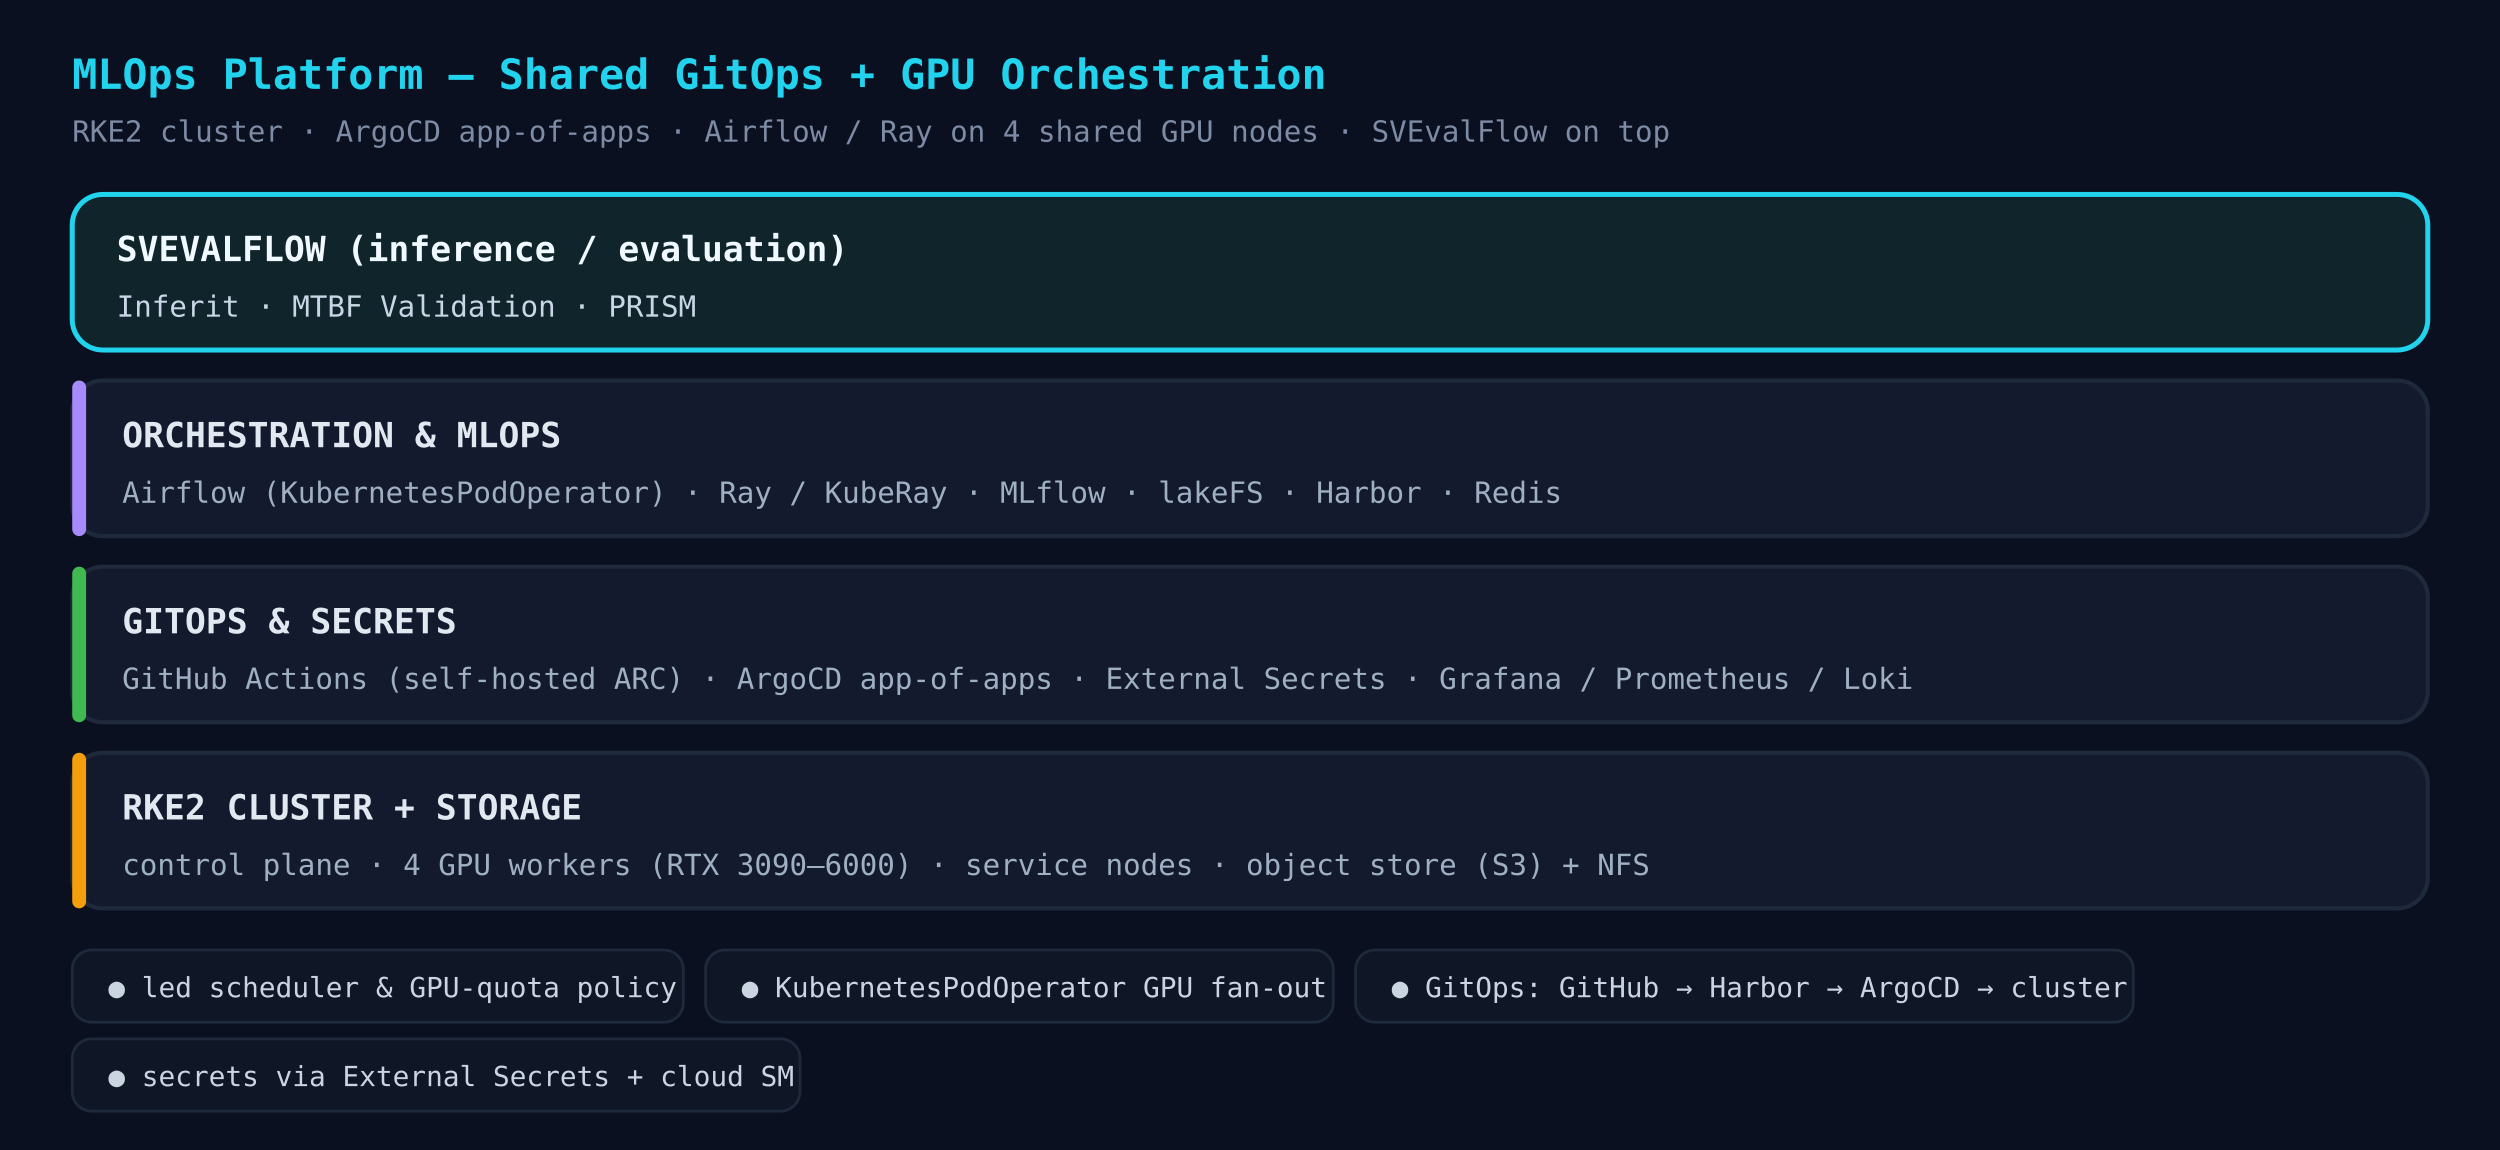
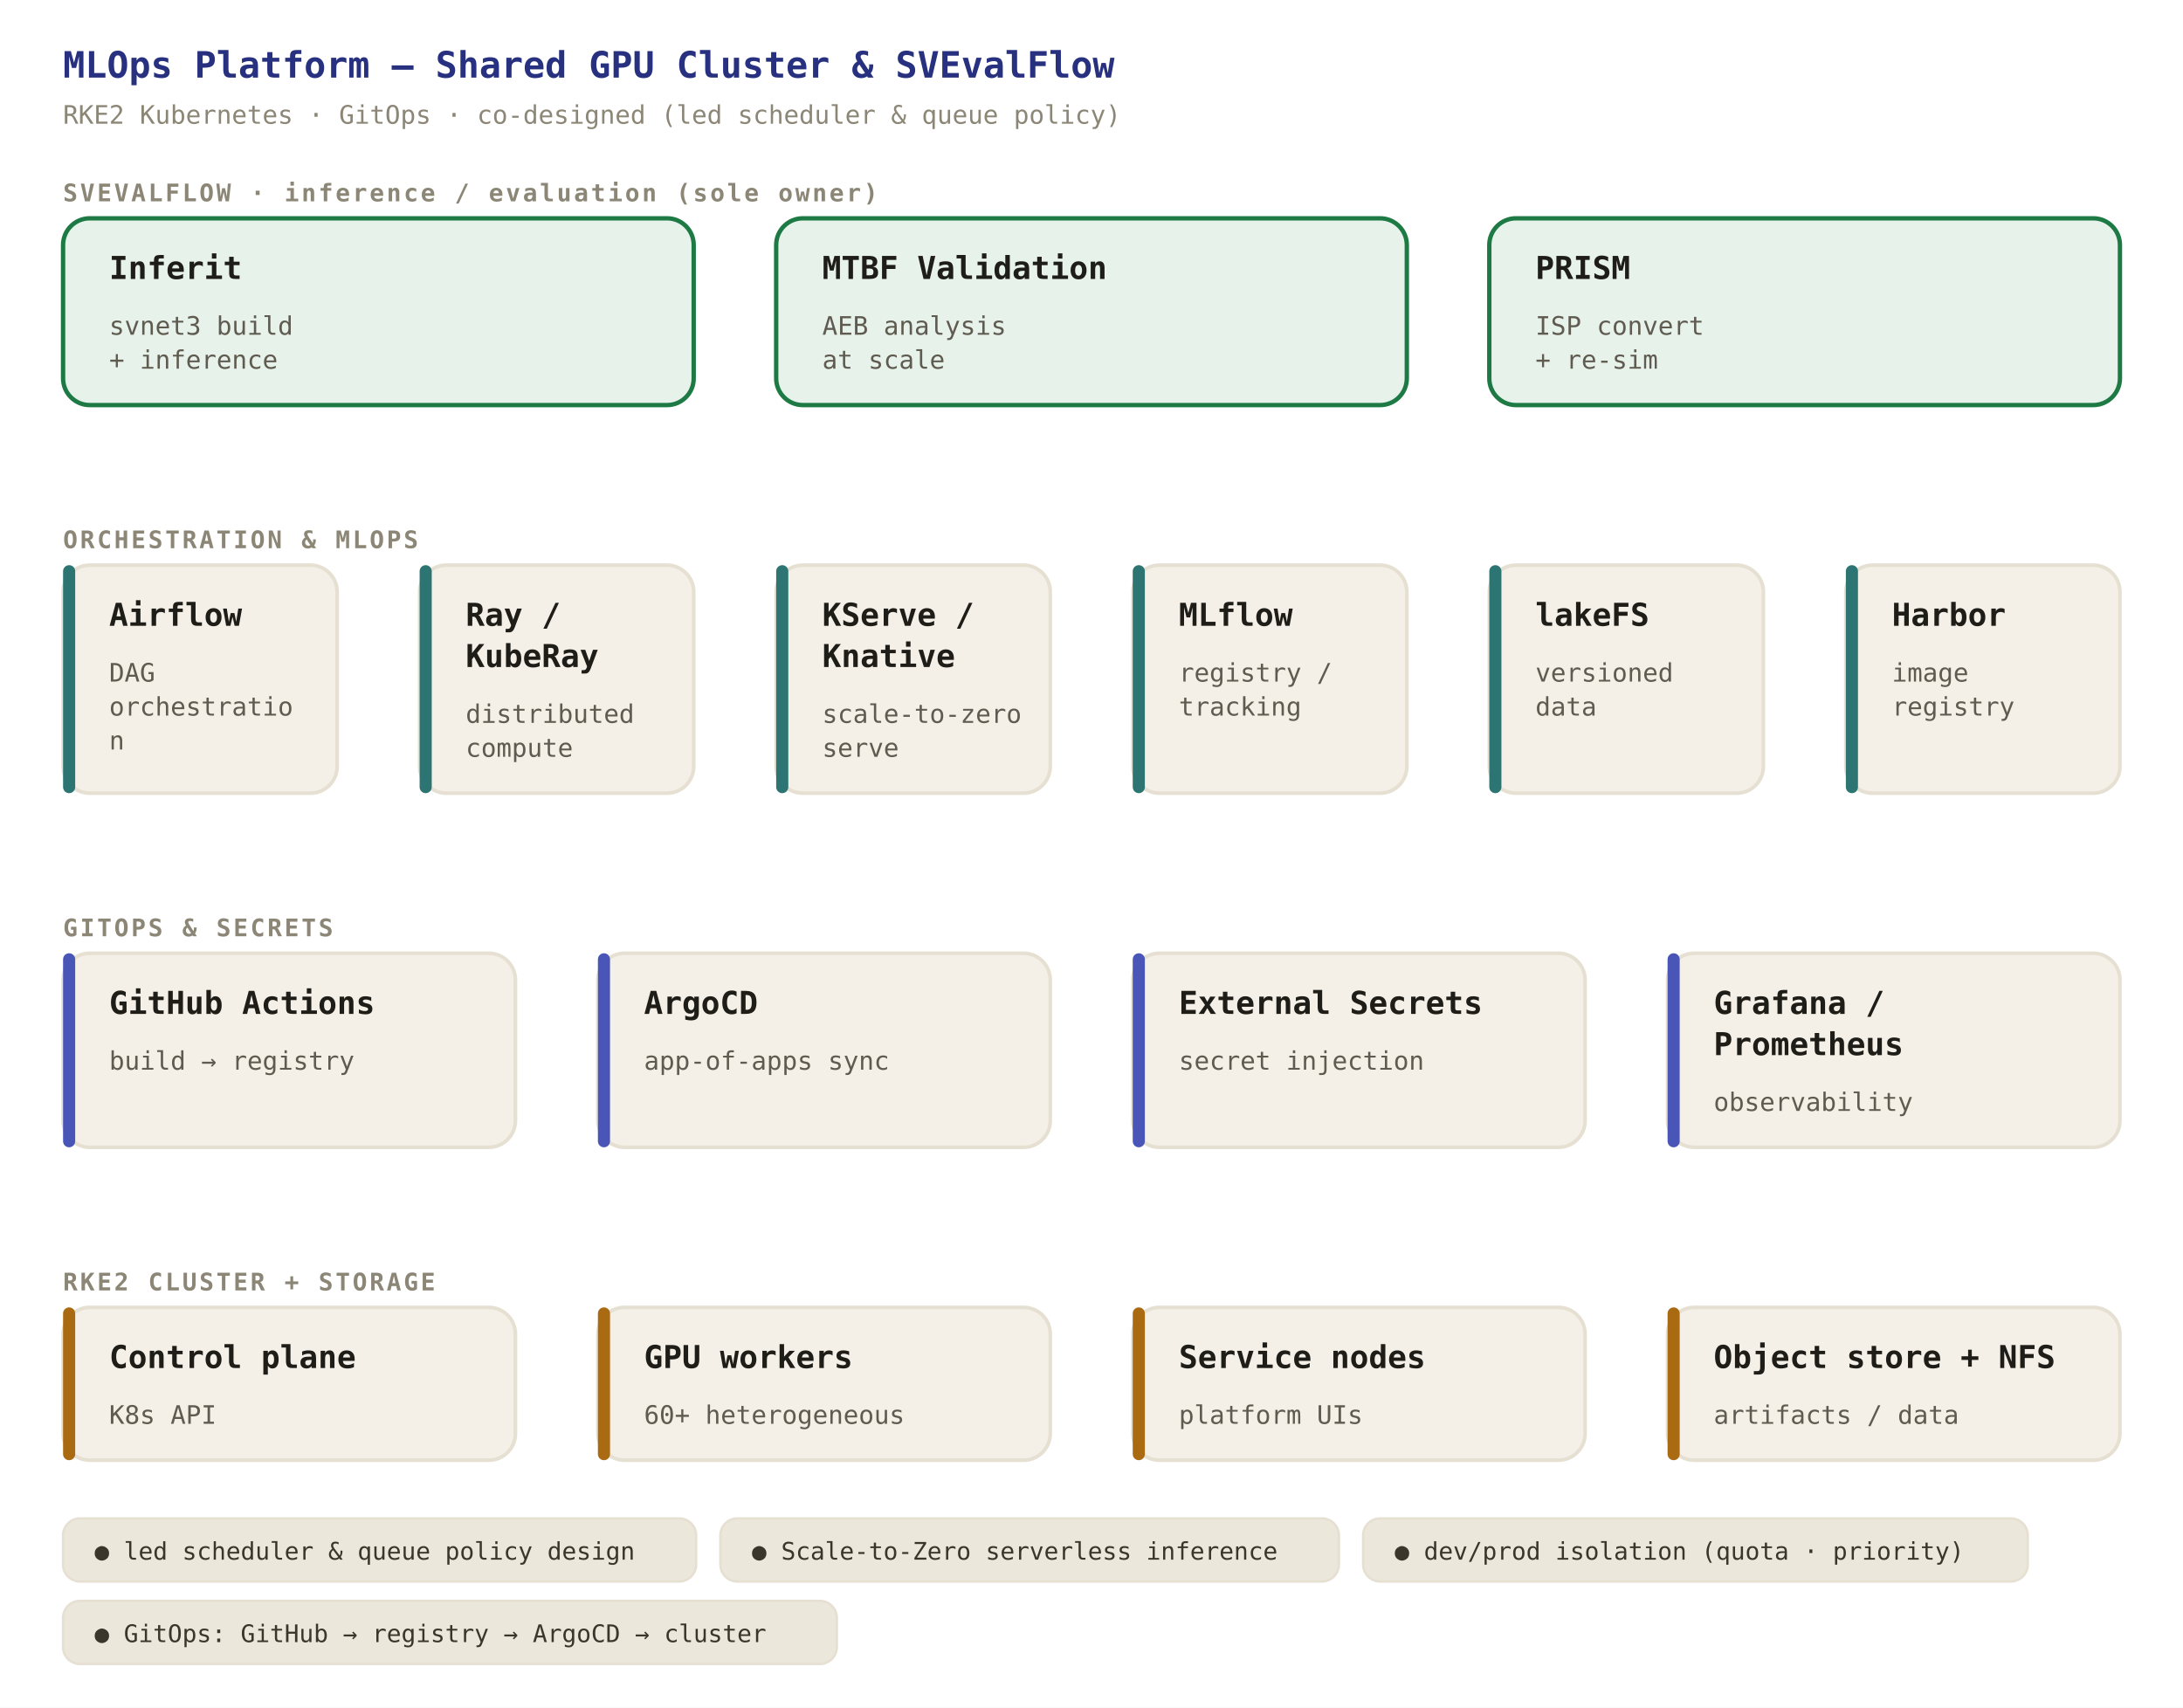
- <svg xmlns="http://www.w3.org/2000/svg" viewBox="0 0 900 414" font-family="'JetBrains Mono',ui-monospace,Menlo,monospace" role="img" aria-label="MLOps Platform — Shared GitOps + GPU Orchestration">
+ <svg xmlns="http://www.w3.org/2000/svg" viewBox="0 0 900 704" font-family="'IBM Plex Mono',ui-monospace,Menlo,monospace" role="img" aria-label="MLOps Platform — Shared GPU Cluster &amp; SVEvalFlow">
  <defs>
    <marker id="ah" viewBox="0 0 10 10" refX="8" refY="5" markerWidth="7" markerHeight="7" orient="auto-start-reverse">
-       <path d="M0 0L10 5L0 10z" fill="#5b677d" />
+       <path d="M0 0L10 5L0 10z" fill="#b3ab99" />
    </marker>
  </defs>
-   <rect width="900" height="414" fill="#0b1020" />
-   <text x="26" y="32" fill="#22d3ee" font-size="15" font-weight="700">MLOps Platform — Shared GitOps + GPU Orchestration</text>
-   <text x="26" y="51" fill="#7d8ba5" font-size="10.5">RKE2 cluster · ArgoCD app-of-apps · Airflow / Ray on 4 shared GPU nodes · SVEvalFlow on top</text>
-   <rect x="26" y="70" width="848" height="56" rx="11" fill="#10242b" stroke="#22d3ee" stroke-width="1.8" />
-   <text x="42" y="94" fill="#f0f9ff" font-size="12.5" font-weight="700">SVEVALFLOW (inference / evaluation)</text>
-   <text x="42" y="114" fill="#c8d6e5" font-size="10.5">Inferit · MTBF Validation · PRISM</text>
-   <rect x="26" y="137" width="848" height="56" rx="11" fill="#131a2e" stroke="#1e293b" stroke-width="1.5" />
-   <rect x="26" y="137" width="5" height="56" rx="2.5" fill="#a78bfa" />
-   <text x="44" y="161" fill="#e2e8f0" font-size="12.5" font-weight="700">ORCHESTRATION &amp; MLOPS</text>
-   <text x="44" y="181" fill="#9fb0c3" font-size="10.5">Airflow (KubernetesPodOperator) · Ray / KubeRay · MLflow · lakeFS · Harbor · Redis</text>
-   <rect x="26" y="204" width="848" height="56" rx="11" fill="#131a2e" stroke="#1e293b" stroke-width="1.5" />
-   <rect x="26" y="204" width="5" height="56" rx="2.5" fill="#3fb950" />
-   <text x="44" y="228" fill="#e2e8f0" font-size="12.5" font-weight="700">GITOPS &amp; SECRETS</text>
-   <text x="44" y="248" fill="#9fb0c3" font-size="10.5">GitHub Actions (self-hosted ARC) · ArgoCD app-of-apps · External Secrets · Grafana / Prometheus / Loki</text>
-   <rect x="26" y="271" width="848" height="56" rx="11" fill="#131a2e" stroke="#1e293b" stroke-width="1.5" />
-   <rect x="26" y="271" width="5" height="56" rx="2.5" fill="#f59e0b" />
-   <text x="44" y="295" fill="#e2e8f0" font-size="12.5" font-weight="700">RKE2 CLUSTER + STORAGE</text>
-   <text x="44" y="315" fill="#9fb0c3" font-size="10.5">control plane · 4 GPU workers (RTX 3090–6000) · service nodes · object store (S3) + NFS</text>
-   <rect x="26" y="342" width="220" height="26" rx="7" fill="#0f1626" stroke="#1e293b" stroke-width="1" />
-   <text x="39" y="359" fill="#cbd5e1" font-size="10">● led scheduler &amp; GPU-quota policy</text>
-   <rect x="254" y="342" width="226" height="26" rx="7" fill="#0f1626" stroke="#1e293b" stroke-width="1" />
-   <text x="267" y="359" fill="#cbd5e1" font-size="10">● KubernetesPodOperator GPU fan-out</text>
-   <rect x="488" y="342" width="280" height="26" rx="7" fill="#0f1626" stroke="#1e293b" stroke-width="1" />
-   <text x="501" y="359" fill="#cbd5e1" font-size="10">● GitOps: GitHub → Harbor → ArgoCD → cluster</text>
-   <rect x="26" y="374" width="262" height="26" rx="7" fill="#0f1626" stroke="#1e293b" stroke-width="1" />
-   <text x="39" y="391" fill="#cbd5e1" font-size="10">● secrets via External Secrets + cloud SM</text>
+   <rect width="900" height="704" fill="#ffffff" />
+   <text x="26" y="32" fill="#27317f" font-size="15" font-weight="700">MLOps Platform — Shared GPU Cluster &amp; SVEvalFlow</text>
+   <text x="26" y="51" fill="#8b8675" font-size="10.5">RKE2 Kubernetes · GitOps · co-designed (led scheduler &amp; queue policy)</text>
+   <text x="26" y="83" fill="#8b8675" font-size="10" font-weight="700" letter-spacing="1">SVEVALFLOW · inference / evaluation (sole owner)</text>
+   <rect x="26" y="90" width="260" height="77" rx="11" fill="#e7f2eb" stroke="#1d7a44" stroke-width="1.8" />
+   <text x="45" y="115" fill="#1f1d18" font-size="13" font-weight="700">Inferit</text>
+   <text x="45" y="138" fill="#5f5b50" font-size="10.5">svnet3 build</text>
+   <text x="45" y="152" fill="#5f5b50" font-size="10.5">+ inference</text>
+   <rect x="320" y="90" width="260" height="77" rx="11" fill="#e7f2eb" stroke="#1d7a44" stroke-width="1.8" />
+   <text x="339" y="115" fill="#1f1d18" font-size="13" font-weight="700">MTBF Validation</text>
+   <text x="339" y="138" fill="#5f5b50" font-size="10.5">AEB analysis</text>
+   <text x="339" y="152" fill="#5f5b50" font-size="10.5">at scale</text>
+   <rect x="614" y="90" width="260" height="77" rx="11" fill="#e7f2eb" stroke="#1d7a44" stroke-width="1.8" />
+   <text x="633" y="115" fill="#1f1d18" font-size="13" font-weight="700">PRISM</text>
+   <text x="633" y="138" fill="#5f5b50" font-size="10.5">ISP convert</text>
+   <text x="633" y="152" fill="#5f5b50" font-size="10.5">+ re-sim</text>
+   <text x="26" y="226" fill="#8b8675" font-size="10" font-weight="700" letter-spacing="1">ORCHESTRATION &amp; MLOPS</text>
+   <rect x="26" y="233" width="113" height="94" rx="11" fill="#f4f0e7" stroke="#e6e0d3" stroke-width="1.5" />
+   <rect x="26" y="233" width="5" height="94" rx="2.5" fill="#2c7572" />
+   <text x="45" y="258" fill="#1f1d18" font-size="13" font-weight="700">Airflow</text>
+   <text x="45" y="281" fill="#5f5b50" font-size="10.5">DAG</text>
+   <text x="45" y="295" fill="#5f5b50" font-size="10.5">orchestratio</text>
+   <text x="45" y="309" fill="#5f5b50" font-size="10.5">n</text>
+   <rect x="173" y="233" width="113" height="94" rx="11" fill="#f4f0e7" stroke="#e6e0d3" stroke-width="1.5" />
+   <rect x="173" y="233" width="5" height="94" rx="2.5" fill="#2c7572" />
+   <text x="192" y="258" fill="#1f1d18" font-size="13" font-weight="700">Ray /</text>
+   <text x="192" y="275" fill="#1f1d18" font-size="13" font-weight="700">KubeRay</text>
+   <text x="192" y="298" fill="#5f5b50" font-size="10.5">distributed</text>
+   <text x="192" y="312" fill="#5f5b50" font-size="10.5">compute</text>
+   <rect x="320" y="233" width="113" height="94" rx="11" fill="#f4f0e7" stroke="#e6e0d3" stroke-width="1.5" />
+   <rect x="320" y="233" width="5" height="94" rx="2.5" fill="#2c7572" />
+   <text x="339" y="258" fill="#1f1d18" font-size="13" font-weight="700">KServe /</text>
+   <text x="339" y="275" fill="#1f1d18" font-size="13" font-weight="700">Knative</text>
+   <text x="339" y="298" fill="#5f5b50" font-size="10.5">scale-to-zero</text>
+   <text x="339" y="312" fill="#5f5b50" font-size="10.5">serve</text>
+   <rect x="467" y="233" width="113" height="94" rx="11" fill="#f4f0e7" stroke="#e6e0d3" stroke-width="1.5" />
+   <rect x="467" y="233" width="5" height="94" rx="2.5" fill="#2c7572" />
+   <text x="486" y="258" fill="#1f1d18" font-size="13" font-weight="700">MLflow</text>
+   <text x="486" y="281" fill="#5f5b50" font-size="10.5">registry /</text>
+   <text x="486" y="295" fill="#5f5b50" font-size="10.5">tracking</text>
+   <rect x="614" y="233" width="113" height="94" rx="11" fill="#f4f0e7" stroke="#e6e0d3" stroke-width="1.5" />
+   <rect x="614" y="233" width="5" height="94" rx="2.5" fill="#2c7572" />
+   <text x="633" y="258" fill="#1f1d18" font-size="13" font-weight="700">lakeFS</text>
+   <text x="633" y="281" fill="#5f5b50" font-size="10.5">versioned</text>
+   <text x="633" y="295" fill="#5f5b50" font-size="10.5">data</text>
+   <rect x="761" y="233" width="113" height="94" rx="11" fill="#f4f0e7" stroke="#e6e0d3" stroke-width="1.5" />
+   <rect x="761" y="233" width="5" height="94" rx="2.5" fill="#2c7572" />
+   <text x="780" y="258" fill="#1f1d18" font-size="13" font-weight="700">Harbor</text>
+   <text x="780" y="281" fill="#5f5b50" font-size="10.5">image</text>
+   <text x="780" y="295" fill="#5f5b50" font-size="10.5">registry</text>
+   <text x="26" y="386" fill="#8b8675" font-size="10" font-weight="700" letter-spacing="1">GITOPS &amp; SECRETS</text>
+   <rect x="26" y="393" width="186.5" height="80" rx="11" fill="#f4f0e7" stroke="#e6e0d3" stroke-width="1.5" />
+   <rect x="26" y="393" width="5" height="80" rx="2.5" fill="#4a55b8" />
+   <text x="45" y="418" fill="#1f1d18" font-size="13" font-weight="700">GitHub Actions</text>
+   <text x="45" y="441" fill="#5f5b50" font-size="10.5">build → registry</text>
+   <rect x="246.5" y="393" width="186.5" height="80" rx="11" fill="#f4f0e7" stroke="#e6e0d3" stroke-width="1.5" />
+   <rect x="246.5" y="393" width="5" height="80" rx="2.5" fill="#4a55b8" />
+   <text x="265.5" y="418" fill="#1f1d18" font-size="13" font-weight="700">ArgoCD</text>
+   <text x="265.5" y="441" fill="#5f5b50" font-size="10.5">app-of-apps sync</text>
+   <rect x="467" y="393" width="186.5" height="80" rx="11" fill="#f4f0e7" stroke="#e6e0d3" stroke-width="1.5" />
+   <rect x="467" y="393" width="5" height="80" rx="2.5" fill="#4a55b8" />
+   <text x="486" y="418" fill="#1f1d18" font-size="13" font-weight="700">External Secrets</text>
+   <text x="486" y="441" fill="#5f5b50" font-size="10.5">secret injection</text>
+   <rect x="687.5" y="393" width="186.5" height="80" rx="11" fill="#f4f0e7" stroke="#e6e0d3" stroke-width="1.5" />
+   <rect x="687.5" y="393" width="5" height="80" rx="2.5" fill="#4a55b8" />
+   <text x="706.5" y="418" fill="#1f1d18" font-size="13" font-weight="700">Grafana /</text>
+   <text x="706.5" y="435" fill="#1f1d18" font-size="13" font-weight="700">Prometheus</text>
+   <text x="706.5" y="458" fill="#5f5b50" font-size="10.5">observability</text>
+   <text x="26" y="532" fill="#8b8675" font-size="10" font-weight="700" letter-spacing="1">RKE2 CLUSTER + STORAGE</text>
+   <rect x="26" y="539" width="186.5" height="63" rx="11" fill="#f4f0e7" stroke="#e6e0d3" stroke-width="1.5" />
+   <rect x="26" y="539" width="5" height="63" rx="2.5" fill="#a96a12" />
+   <text x="45" y="564" fill="#1f1d18" font-size="13" font-weight="700">Control plane</text>
+   <text x="45" y="587" fill="#5f5b50" font-size="10.5">K8s API</text>
+   <rect x="246.5" y="539" width="186.5" height="63" rx="11" fill="#f4f0e7" stroke="#e6e0d3" stroke-width="1.5" />
+   <rect x="246.5" y="539" width="5" height="63" rx="2.5" fill="#a96a12" />
+   <text x="265.5" y="564" fill="#1f1d18" font-size="13" font-weight="700">GPU workers</text>
+   <text x="265.5" y="587" fill="#5f5b50" font-size="10.5">60+ heterogeneous</text>
+   <rect x="467" y="539" width="186.5" height="63" rx="11" fill="#f4f0e7" stroke="#e6e0d3" stroke-width="1.5" />
+   <rect x="467" y="539" width="5" height="63" rx="2.5" fill="#a96a12" />
+   <text x="486" y="564" fill="#1f1d18" font-size="13" font-weight="700">Service nodes</text>
+   <text x="486" y="587" fill="#5f5b50" font-size="10.5">platform UIs</text>
+   <rect x="687.5" y="539" width="186.5" height="63" rx="11" fill="#f4f0e7" stroke="#e6e0d3" stroke-width="1.5" />
+   <rect x="687.5" y="539" width="5" height="63" rx="2.5" fill="#a96a12" />
+   <text x="706.5" y="564" fill="#1f1d18" font-size="13" font-weight="700">Object store + NFS</text>
+   <text x="706.5" y="587" fill="#5f5b50" font-size="10.5">artifacts / data</text>
+   <rect x="26" y="626" width="261" height="26" rx="7" fill="#ece7db" stroke="#e6e0d3" stroke-width="1" />
+   <text x="39" y="643" fill="#3a362c" font-size="10">● led scheduler &amp; queue policy design</text>
+   <rect x="297" y="626" width="255" height="26" rx="7" fill="#ece7db" stroke="#e6e0d3" stroke-width="1" />
+   <text x="310" y="643" fill="#3a362c" font-size="10">● Scale-to-Zero serverless inference</text>
+   <rect x="562" y="626" width="274" height="26" rx="7" fill="#ece7db" stroke="#e6e0d3" stroke-width="1" />
+   <text x="575" y="643" fill="#3a362c" font-size="10">● dev/prod isolation (quota · priority)</text>
+   <rect x="26" y="660" width="319" height="26" rx="7" fill="#ece7db" stroke="#e6e0d3" stroke-width="1" />
+   <text x="39" y="677" fill="#3a362c" font-size="10">● GitOps: GitHub → registry → ArgoCD → cluster</text>
</svg>
